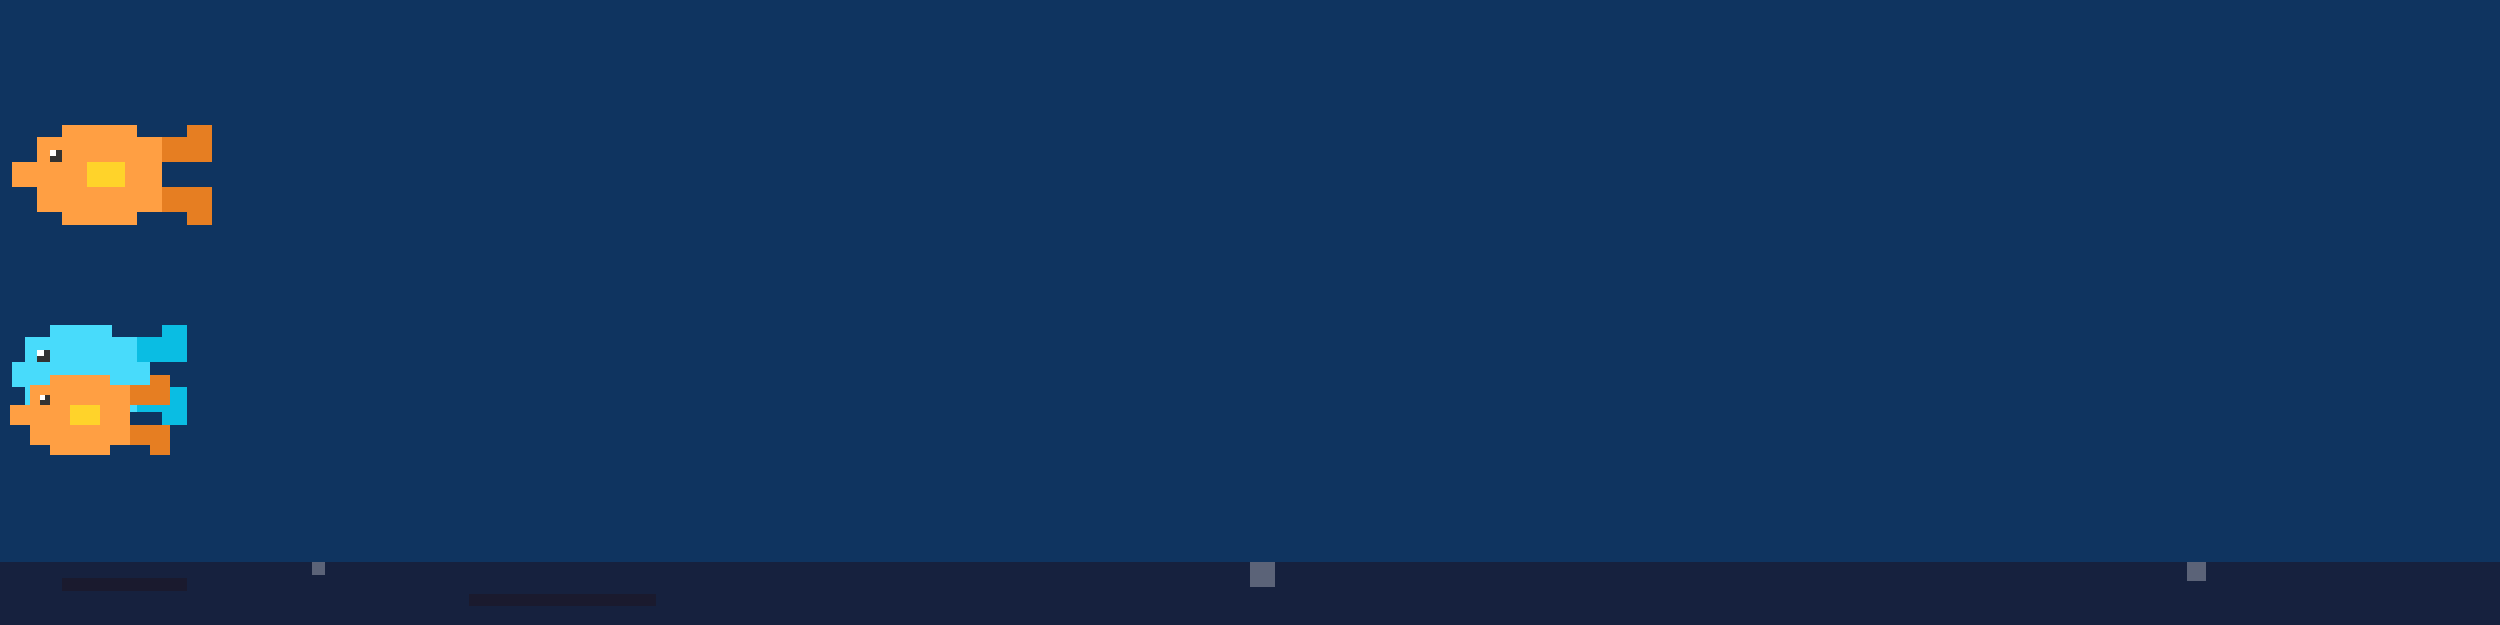
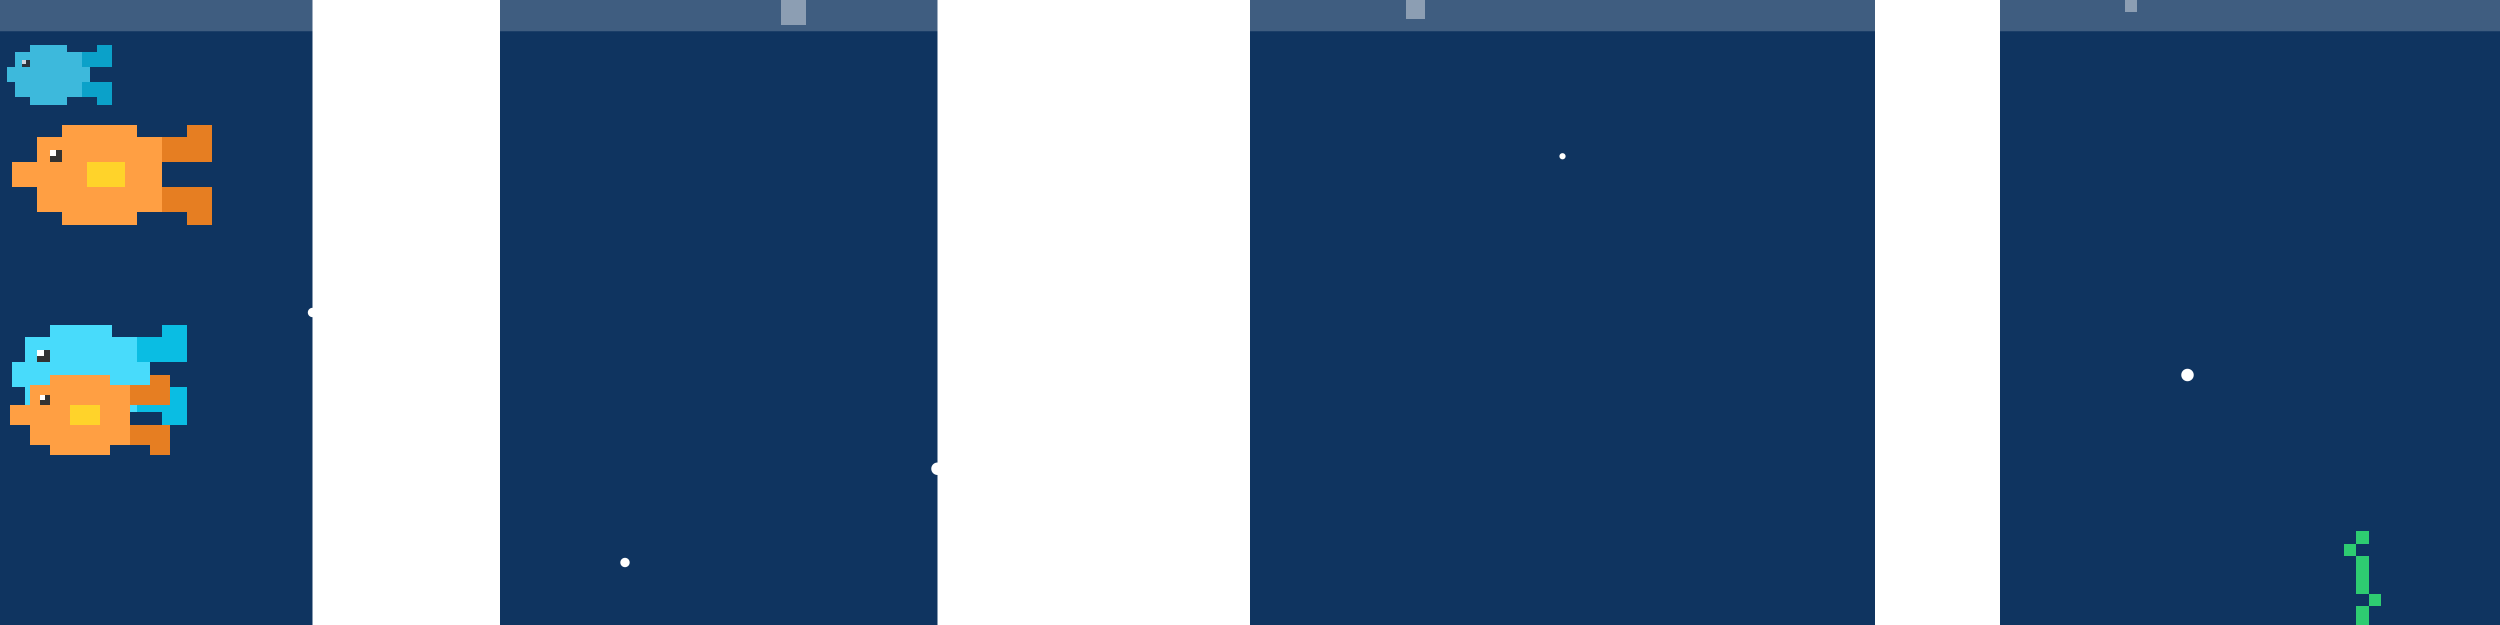
<svg xmlns="http://www.w3.org/2000/svg" fill="none" viewBox="0 0 800 200" width="800" height="200">
  <defs>
    <style>
-       /* Agar bentuk kotak tetap tajam (Pixel Art Style) */
      .pixel-art { shape-rendering: crispEdges; }
      
-       /* Animasi Berenang ke Kiri */
-       @keyframes swimLeft {
-         0% { transform: translateX(850px); }
-         100% { transform: translateX(-150px); }
+       /* --- ANIMASI IKAN (Sama seperti sebelumnya) --- */
+       @keyframes swimLeft { 0% { transform: translateX(850px); } 100% { transform: translateX(-150px); } }
+       @keyframes swimRight { 0% { transform: translateX(-150px) scaleX(-1); } 100% { transform: translateX(850px) scaleX(-1); } }
+       @keyframes bob { 0%, 100% { transform: translateY(0); } 50% { transform: translateY(-5px); } }
+ 
+       /* --- ANIMASI BARU: Sinar Matahari (Shimmer) --- */
+       @keyframes shimmer {
+         0%, 100% { opacity: 0.05; transform: skewX(-20deg) translateX(0); }
+         50% { opacity: 0.15; transform: skewX(-20deg) translateX(10px); }
      }

-       /* Animasi Berenang ke Kanan */
-       @keyframes swimRight {
-         0% { transform: translateX(-150px) scaleX(-1); }
-         100% { transform: translateX(850px) scaleX(-1); }
+       /* --- ANIMASI BARU: Ombak Atas (Wave Scroll) --- */
+       @keyframes waveScroll {
+         0% { transform: translateX(0); }
+         100% { transform: translateX(-40px); } /* Sesuai lebar pola */
      }

-       /* Animasi Naik Turun (Bobbing) agar terlihat hidup */
-       @keyframes bob {
-         0%, 100% { transform: translateY(0); }
-         50% { transform: translateY(-10px); }
+       /* --- ANIMASI BARU: Rumput Laut (Sway) --- */
+       @keyframes sway {
+         0%, 100% { transform: rotate(0deg); }
+         50% { transform: rotate(5deg); }
      }

-       /* Animasi Gelembung */
+       /* --- ANIMASI BARU: Plankton (Drift) --- */
+       @keyframes drift {
+         0% { transform: translateY(0) translateX(0); opacity: 0; }
+         20% { opacity: 0.6; }
+         80% { opacity: 0.6; }
+         100% { transform: translateY(-100px) translateX(-20px); opacity: 0; }
+       }
+ 
      @keyframes bubbleRise {
        0% { transform: translateY(200px); opacity: 0; }
-         50% { opacity: 1; }
+         30% { opacity: 0.8; }
        100% { transform: translateY(-50px); opacity: 0; }
      }

-       /* Pengaturan Class */
+       /* Classes */
      .fish-container-1 { animation: swimLeft 12s linear infinite; }
-       .fish-container-2 { animation: swimRight 15s linear infinite; }
-       .fish-container-3 { animation: swimLeft 9s linear infinite; }
+       .fish-container-2 { animation: swimRight 14s linear infinite; }
+       .fish-container-3 { animation: swimLeft 10s linear infinite; }
+       .fish-container-4 { animation: swimRight 18s linear infinite; } /* Ikan tambahan */
      
      .fish-bob { animation: bob 2s ease-in-out infinite; }
      
-       .bubble { animation: bubbleRise 4s linear infinite; fill: rgba(255, 255, 255, 0.3); }
-       .b1 { animation-delay: 0s; }
-       .b2 { animation-delay: 1.5s; }
-       .b3 { animation-delay: 3s; }
+       .ray { fill: #fff; animation: shimmer 4s ease-in-out infinite alternate; }
+       .seaweed { transform-origin: bottom center; animation: sway 3s ease-in-out infinite; }
+       .wave-pattern { fill: rgba(255,255,255,0.2); animation: waveScroll 1s linear infinite; }
+       
+       .particle { fill: #fff; animation: drift 10s linear infinite; }
    </style>
    <g id="fish-orange" class="pixel-art">
-       <path fill="#FF9F43" d="         M20 0 h24 v4 h-24 z         M12 4 h40 v8 h-40 z         M4 12 h48 v8 h-48 z         M12 20 h40 v8 h-40 z         M20 28 h24 v4 h-24 z       " />
-       <path fill="#E67E22" d="         M52 4 h8 v8 h-8 z         M52 20 h8 v8 h-8 z         M60 0 h8 v12 h-8 z         M60 20 h8 v12 h-8 z       " />
+       <path fill="#FF9F43" d="M20 0 h24 v4 h-24 z M12 4 h40 v8 h-40 z M4 12 h48 v8 h-48 z M12 20 h40 v8 h-40 z M20 28 h24 v4 h-24 z" />
+       <path fill="#E67E22" d="M52 4 h8 v8 h-8 z M52 20 h8 v8 h-8 z M60 0 h8 v12 h-8 z M60 20 h8 v12 h-8 z" />
      <path fill="#333" d="M16 8 h4 v4 h-4 z" />
      <path fill="#FFF" d="M16 8 h2 v2 h-2 z" />
      <path fill="#FFD32A" d="M28 12 h12 v8 h-12 z" />
    </g>
    <g id="fish-cyan" class="pixel-art">
-       <path fill="#48dbfb" d="         M16 4 h20 v4 h-20 z         M8 8 h36 v8 h-36 z         M4 16 h44 v8 h-44 z         M8 24 h36 v8 h-36 z         M16 32 h20 v4 h-20 z       " />
-       <path fill="#0abde3" d="         M44 8 h8 v8 h-8 z         M44 24 h8 v8 h-8 z         M52 4 h8 v12 h-8 z         M52 24 h8 v12 h-8 z       " />
+       <path fill="#48dbfb" d="M16 4 h20 v4 h-20 z M8 8 h36 v8 h-36 z M4 16 h44 v8 h-44 z M8 24 h36 v8 h-36 z M16 32 h20 v4 h-20 z" />
+       <path fill="#0abde3" d="M44 8 h8 v8 h-8 z M44 24 h8 v8 h-8 z M52 4 h8 v12 h-8 z M52 24 h8 v12 h-8 z" />
      <path fill="#333" d="M12 12 h4 v4 h-4 z" />
      <path fill="#FFF" d="M12 12 h2 v2 h-2 z" />
    </g>
+     <g id="weed-asset" class="pixel-art">
+       <rect x="4" y="0" width="4" height="4" fill="#2ecc71" />
+       <rect x="0" y="4" width="4" height="4" fill="#2ecc71" />
+       <rect x="4" y="8" width="4" height="12" fill="#2ecc71" />
+       <rect x="8" y="20" width="4" height="4" fill="#2ecc71" />
+       <rect x="4" y="24" width="4" height="16" fill="#2ecc71" />
+     </g>
  </defs>
  <rect width="100%" height="100%" fill="#0f3460" />
-   <rect y="180" width="100%" height="20" fill="#16213e" class="pixel-art" />
-   <rect y="185" x="20" width="40" height="4" fill="#1a1a2e" class="pixel-art" />
-   <rect y="190" x="150" width="60" height="4" fill="#1a1a2e" class="pixel-art" />
-   <rect class="bubble b1 pixel-art" x="100" y="180" width="4" height="4" />
-   <rect class="bubble b2 pixel-art" x="400" y="180" width="8" height="8" />
-   <rect class="bubble b3 pixel-art" x="700" y="180" width="6" height="6" />
-   <g class="fish-container-1" style="transform-origin: center;">
+   <rect x="100" y="-20" width="60" height="300" class="ray" style="animation-delay: 0s" />
+   <rect x="300" y="-20" width="100" height="300" class="ray" style="animation-delay: 1s" />
+   <rect x="600" y="-20" width="40" height="300" class="ray" style="animation-delay: 2s" />
+   <pattern id="wavePattern" x="0" y="0" width="40" height="10" patternUnits="userSpaceOnUse">
+     <path d="M0 10 h10 v-4 h10 v-4 h10 v4 h10 v4 z" fill="#89c2d9" opacity="0.3" />
+   </pattern>
+   <rect width="120%" height="10" fill="url(#wavePattern)" class="wave-pattern" />
+   <use href="#weed-asset" x="50" y="160" transform="scale(1.5)" class="seaweed" style="animation-delay: 0s" />
+   <use href="#weed-asset" x="150" y="170" transform="scale(1.2)" class="seaweed" style="animation-delay: 1s" />
+   <use href="#weed-asset" x="650" y="160" transform="scale(1.6)" class="seaweed" style="animation-delay: 2s" />
+   <use href="#weed-asset" x="750" y="170" transform="scale(1)" class="seaweed" style="animation-delay: 0.5s" />
+   <circle cx="100" cy="100" r="1.5" class="particle" style="animation-duration: 7s; animation-delay:0s" />
+   <circle cx="300" cy="150" r="2" class="particle" style="animation-duration: 9s; animation-delay:2s" />
+   <circle cx="500" cy="50" r="1" class="particle" style="animation-duration: 11s; animation-delay:1s" />
+   <circle cx="700" cy="120" r="2" class="particle" style="animation-duration: 8s; animation-delay:4s" />
+   <circle cx="200" cy="180" r="1.5" class="particle" style="animation-duration: 12s; animation-delay:3s" />
+   <g fill="rgba(255, 255, 255, 0.4)" class="pixel-art">
+     <rect x="120" y="0" width="4" height="4" style="animation: bubbleRise 4s linear infinite; animation-delay: 0s" />
+     <rect x="450" y="0" width="6" height="6" style="animation: bubbleRise 6s linear infinite; animation-delay: 2s" />
+     <rect x="680" y="0" width="4" height="4" style="animation: bubbleRise 5s linear infinite; animation-delay: 1s" />
+     <rect x="250" y="0" width="8" height="8" style="animation: bubbleRise 7s linear infinite; animation-delay: 4s" />
+   </g>
+   <g class="fish-container-1">
    <g class="fish-bob" style="animation-duration: 2s;">
      <use href="#fish-orange" x="0" y="40" />
    </g>
  </g>
-   <g class="fish-container-2" style="transform-origin: center;">
+   <g class="fish-container-2">
    <g class="fish-bob" style="animation-duration: 3s; animation-delay: 1s;">
      <use href="#fish-cyan" x="0" y="100" />
    </g>
  </g>
-   <g class="fish-container-3" style="transform-origin: center;">
+   <g class="fish-container-3">
    <g class="fish-bob" style="animation-duration: 1.5s;">
      <use href="#fish-orange" x="0" y="150" transform="scale(0.8)" />
    </g>
  </g>
+   <g class="fish-container-4" style="opacity: 0.8">
+     <g class="fish-bob" style="animation-duration: 2.5s;">
+       <use href="#fish-cyan" x="0" y="20" transform="scale(0.6)" />
+     </g>
+   </g>
</svg>
